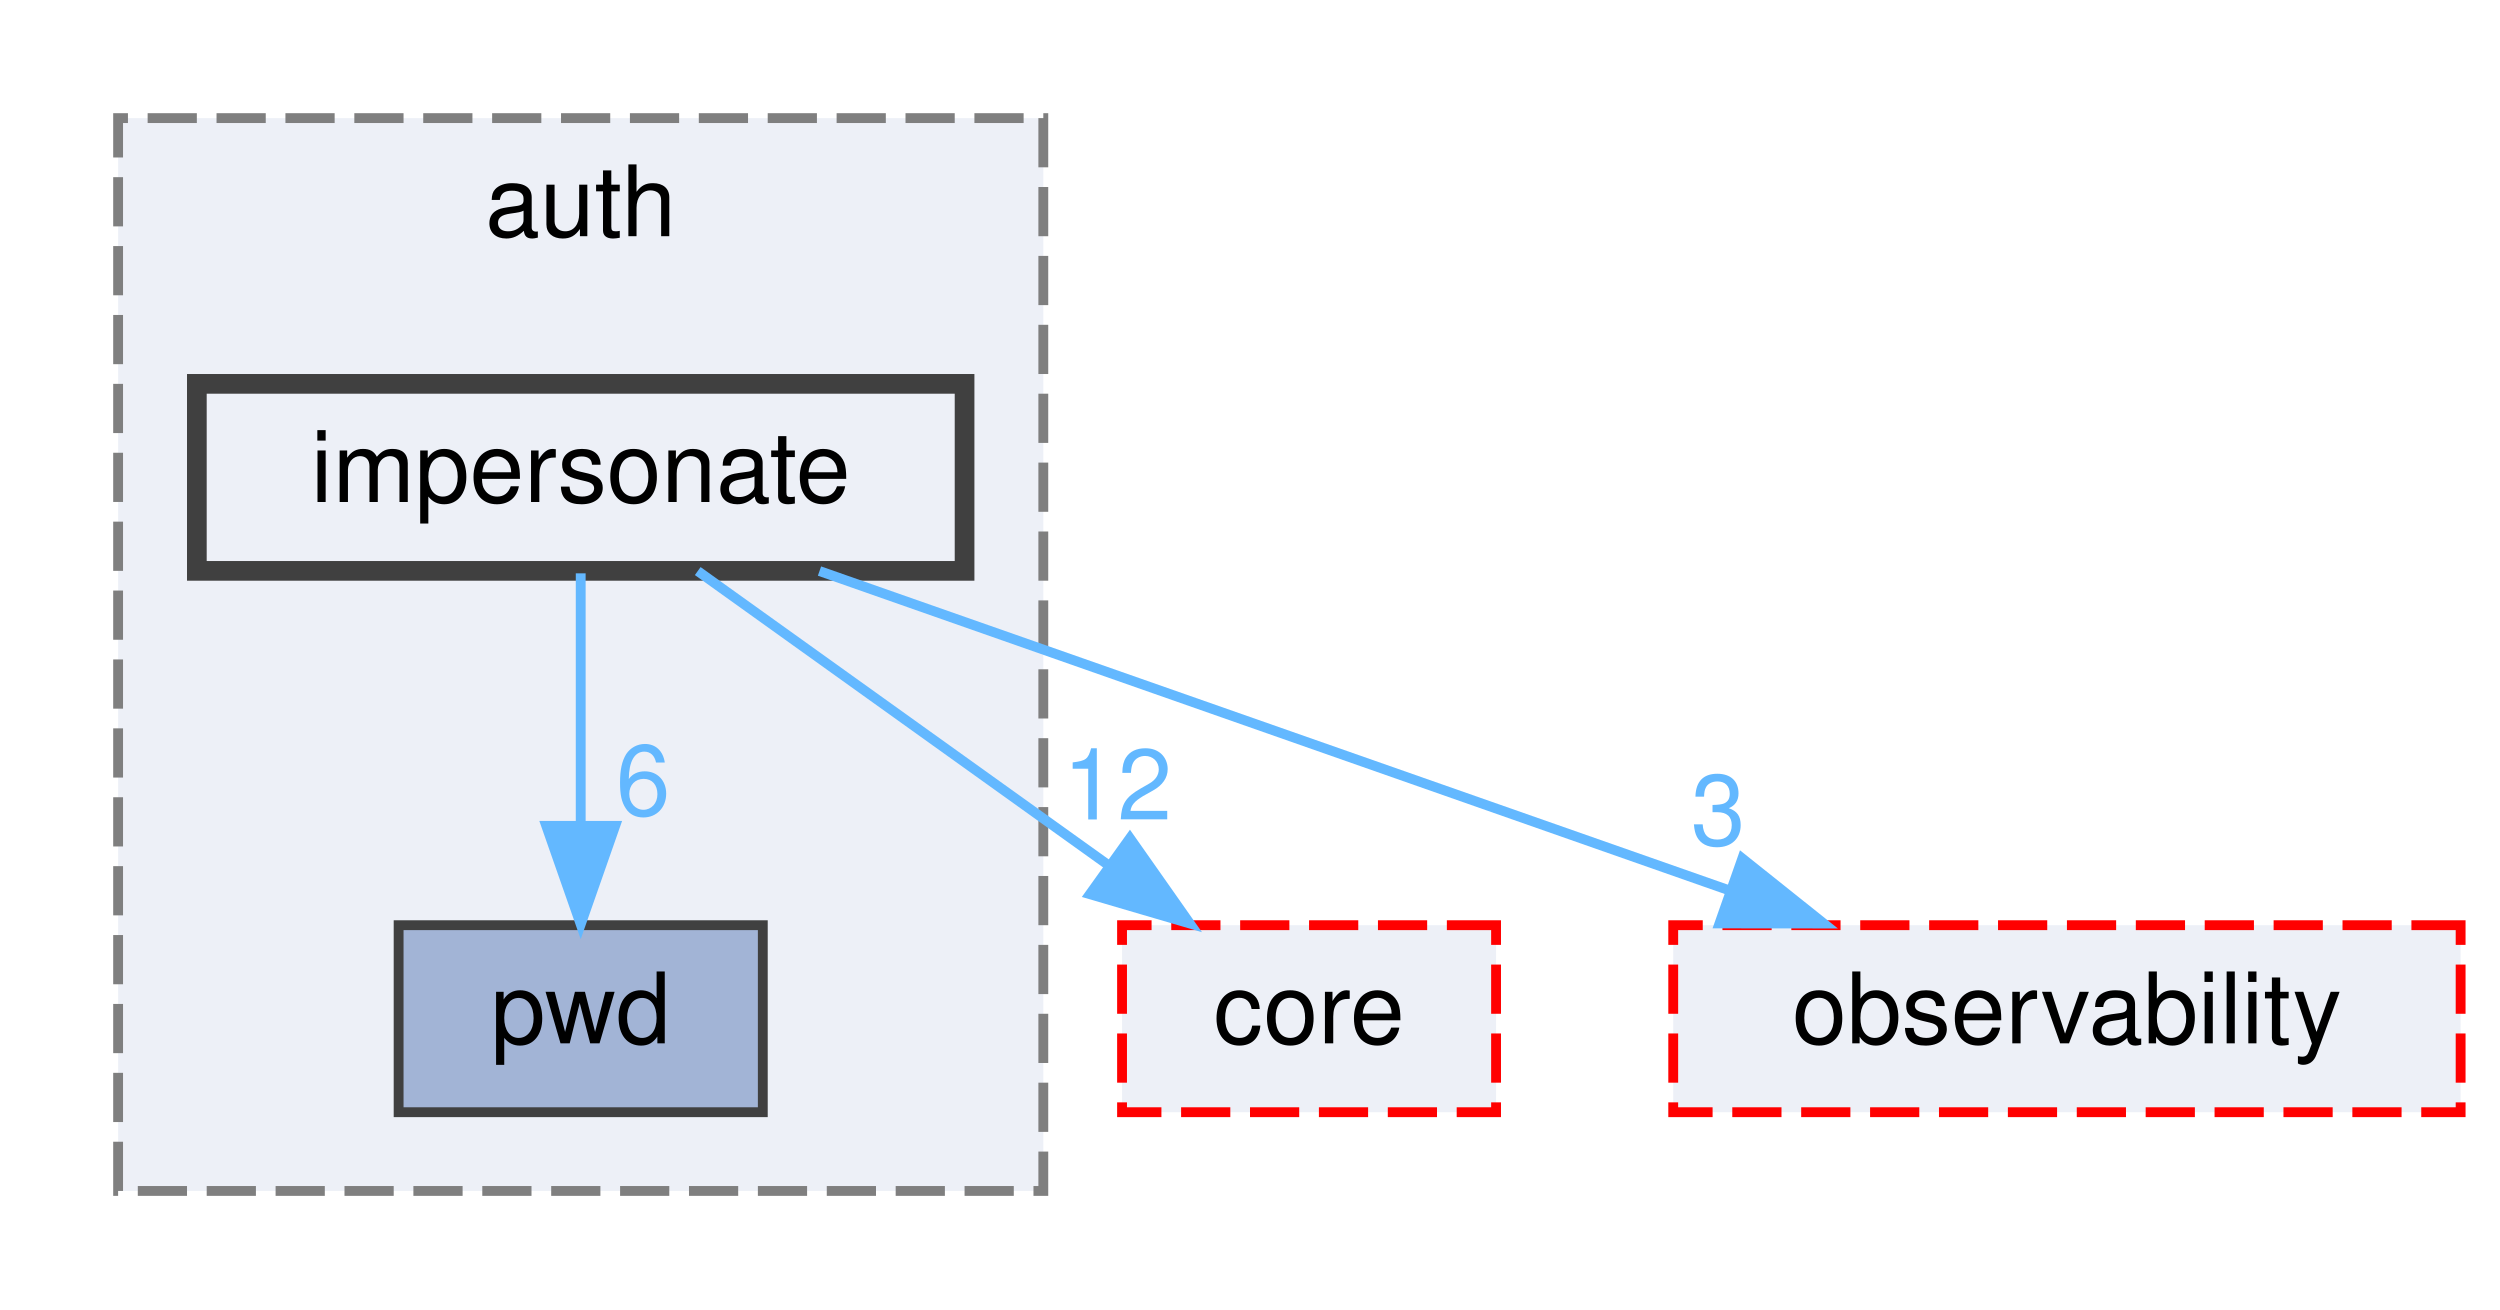
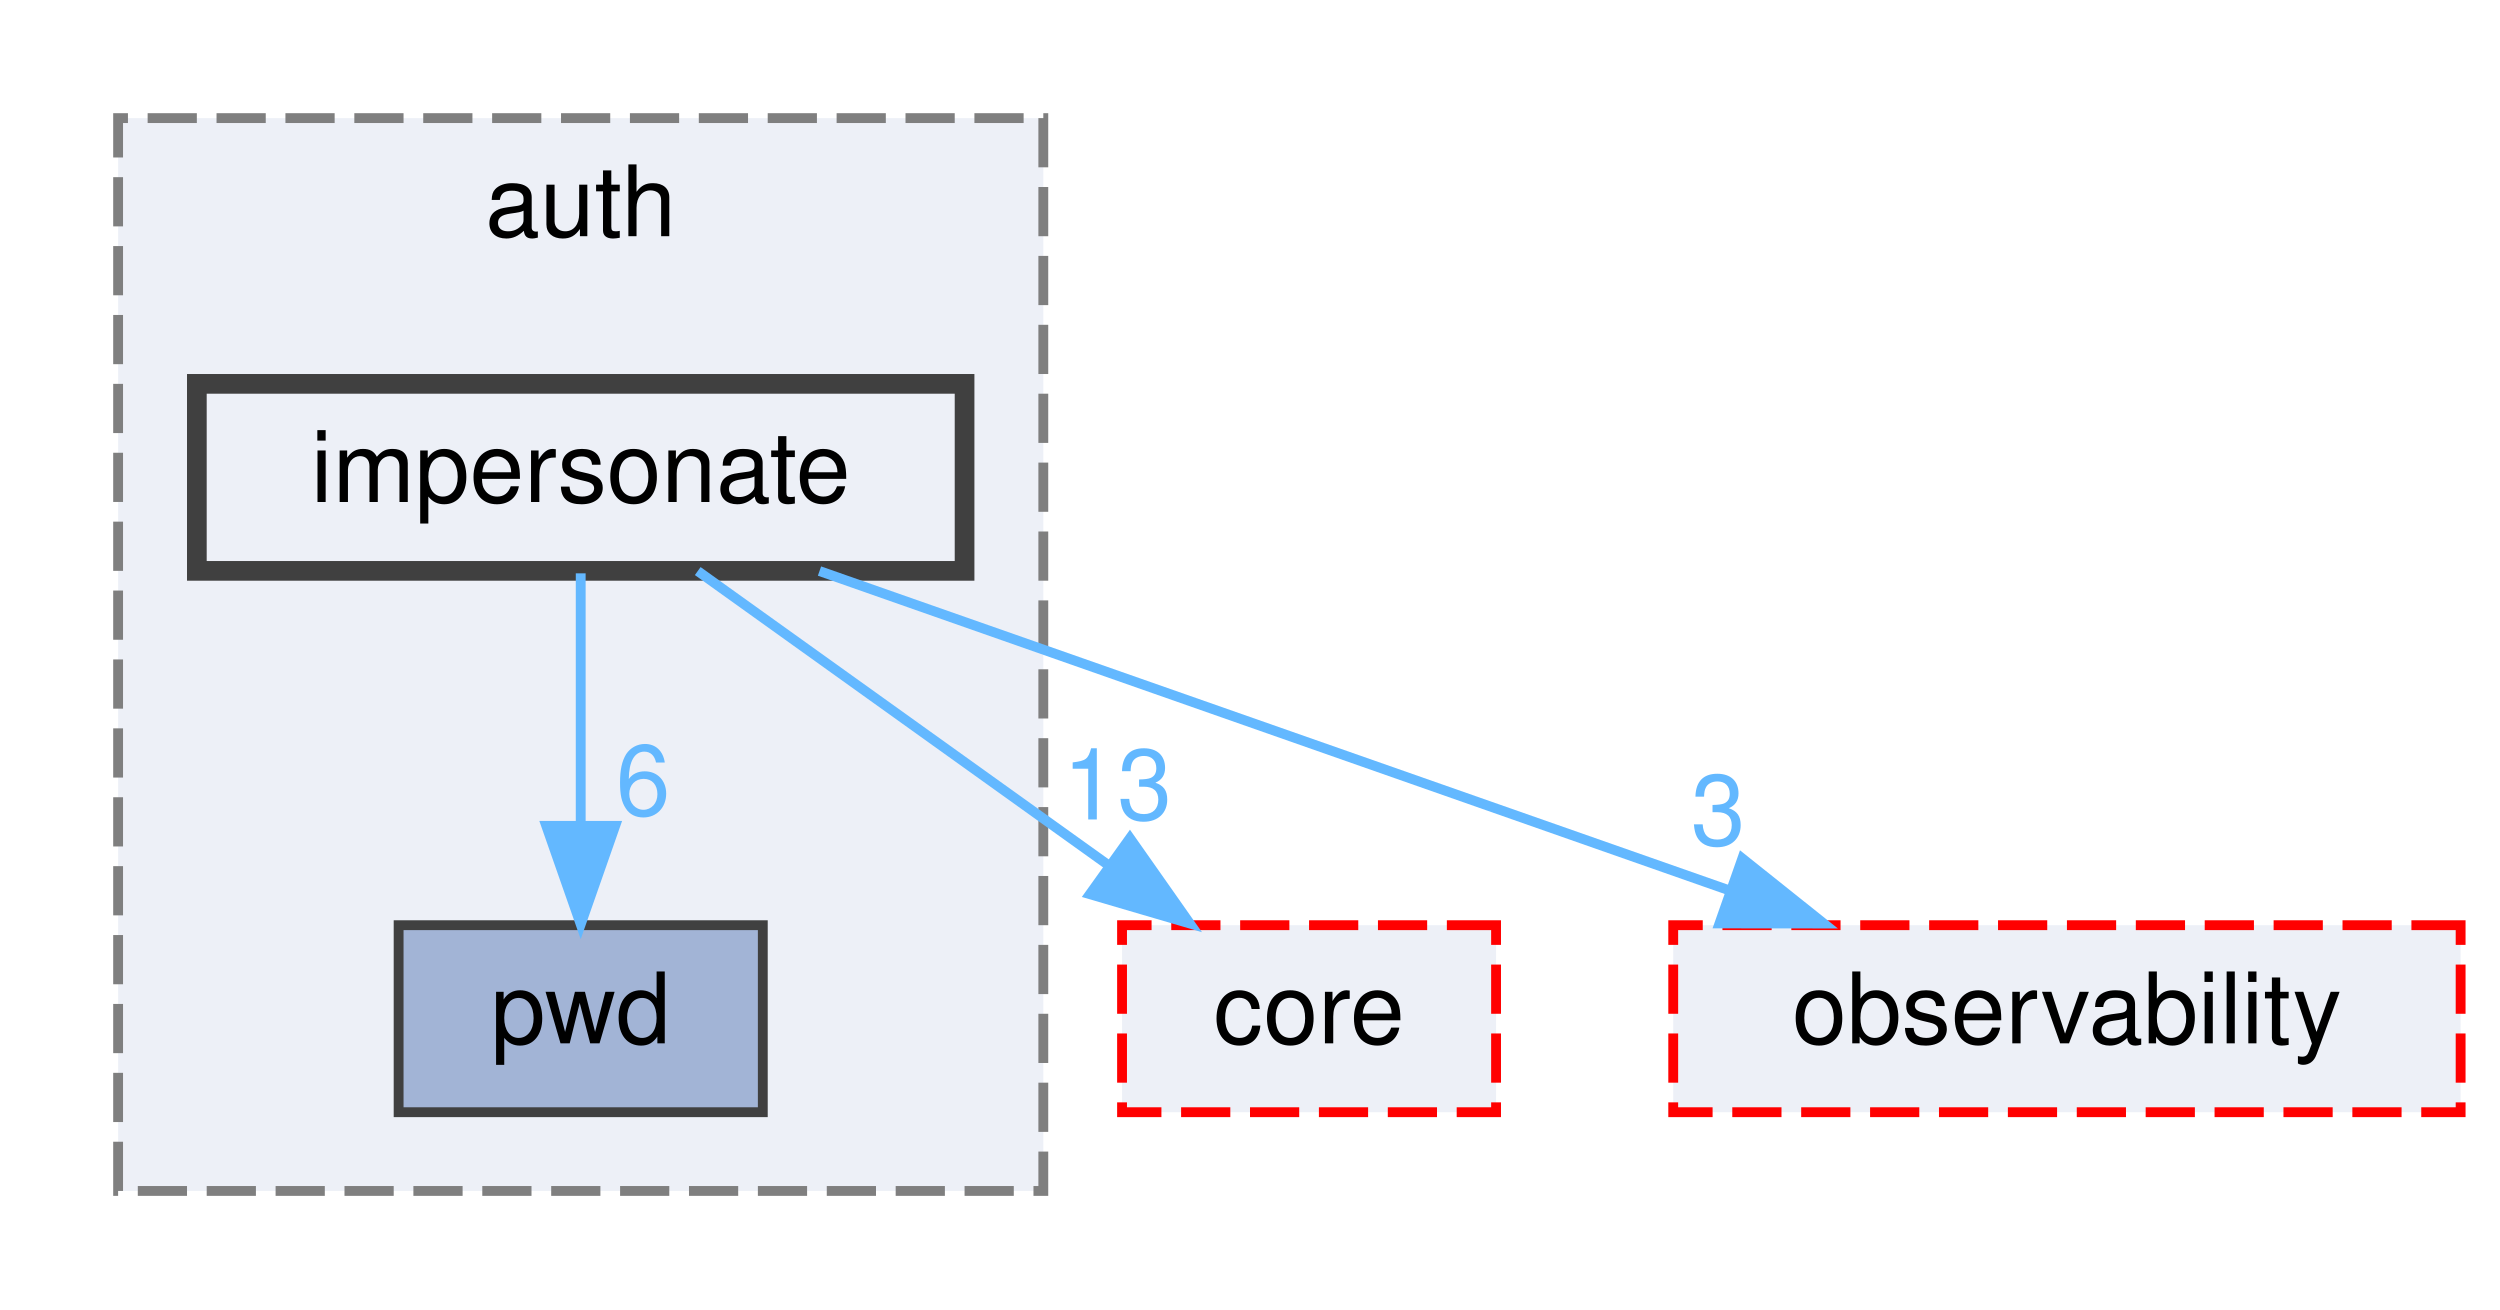
<svg xmlns="http://www.w3.org/2000/svg" xmlns:xlink="http://www.w3.org/1999/xlink" width="254pt" height="133pt" viewBox="0.00 0.00 254.00 133.00">
  <g id="graph0" class="graph" transform="scale(1 1) rotate(0) translate(4 129)">
    <g id="clust1" class="cluster">
      <g id="a_clust1">
        <a xlink:href="dir_ecb37285c0bc658c97bb749f37c59e79.html" target="_top" xlink:title="auth">
          <polygon fill="#edf0f7" stroke="#7f7f7f" stroke-dasharray="5,2" points="8,-8 8,-117 102,-117 102,-8 8,-8" />
          <text text-anchor="middle" x="55" y="-105" font-family="Helvetica,sans-Serif" font-size="10.00">auth</text>
        </a>
      </g>
    </g>
    <g id="node1" class="node">
      <g id="a_node1">
        <a xlink:href="dir_8871a34fceeeb416fb017aaac8b471ce.html" target="_top" xlink:title="pwd">
          <polygon fill="#a2b4d6" stroke="#404040" points="73.5,-35 36.5,-35 36.5,-16 73.5,-16 73.5,-35" />
          <text text-anchor="middle" x="55" y="-23" font-family="Helvetica,sans-Serif" font-size="10.00">pwd</text>
        </a>
      </g>
    </g>
    <g id="node2" class="node">
      <g id="a_node2">
        <a xlink:href="dir_d131f7d6b33c6a888827f4745d7c9b56.html" target="_top" xlink:title="impersonate">
          <polygon fill="#edf0f7" stroke="#404040" stroke-width="2" points="94,-90 16,-90 16,-71 94,-71 94,-90" />
          <text text-anchor="middle" x="55" y="-78" font-family="Helvetica,sans-Serif" font-size="10.00">impersonate</text>
        </a>
      </g>
    </g>
    <g id="edge1" class="edge">
      <g id="a_edge1">
        <a xlink:href="dir_000060_000089.html" target="_top">
          <path fill="none" stroke="#63b8ff" d="M55,-70.75C55,-63.8 55,-53.85 55,-45.13" />
          <polygon fill="#63b8ff" stroke="#63b8ff" points="58.5,-45.09 55,-35.09 51.5,-45.09 58.5,-45.09" />
        </a>
      </g>
      <g id="a_edge1-headlabel">
        <a xlink:href="dir_000060_000089.html" target="_top" xlink:title="6">
          <text text-anchor="middle" x="61.34" y="-46.18" font-family="Helvetica,sans-Serif" font-size="10.00" fill="#63b8ff">6</text>
        </a>
      </g>
    </g>
    <g id="node3" class="node">
      <g id="a_node3">
        <a xlink:href="dir_aebb8dcc11953d78e620bbef0b9e2183.html" target="_top" xlink:title="core">
          <polygon fill="#edf0f7" stroke="red" stroke-dasharray="5,2" points="148,-35 110,-35 110,-16 148,-16 148,-35" />
          <text text-anchor="middle" x="129" y="-23" font-family="Helvetica,sans-Serif" font-size="10.00">core</text>
        </a>
      </g>
    </g>
    <g id="edge2" class="edge">
      <g id="a_edge2">
        <a xlink:href="dir_000060_000028.html" target="_top">
          <path fill="none" stroke="#63b8ff" d="M66.89,-70.98C78.15,-62.92 95.29,-50.65 108.71,-41.03" />
          <polygon fill="#63b8ff" stroke="#63b8ff" points="110.8,-43.84 116.89,-35.17 106.73,-38.15 110.8,-43.84" />
        </a>
      </g>
      <g id="a_edge2-headlabel">
-         <a xlink:href="dir_000060_000028.html" target="_top" xlink:title="12">
-           <text text-anchor="middle" x="109.53" y="-45.74" font-family="Helvetica,sans-Serif" font-size="10.00" fill="#63b8ff">12</text>
+         <a xlink:href="dir_000060_000028.html" target="_top" xlink:title="13">
+           <text text-anchor="middle" x="109.53" y="-45.74" font-family="Helvetica,sans-Serif" font-size="10.00" fill="#63b8ff">13</text>
        </a>
      </g>
    </g>
    <g id="node4" class="node">
      <g id="a_node4">
        <a xlink:href="dir_b74ed0efa461d1dc3d2a2bcdca1c8270.html" target="_top" xlink:title="observability">
          <polygon fill="#edf0f7" stroke="red" stroke-dasharray="5,2" points="246,-35 166,-35 166,-16 246,-16 246,-35" />
          <text text-anchor="middle" x="206" y="-23" font-family="Helvetica,sans-Serif" font-size="10.00">observability</text>
        </a>
      </g>
    </g>
    <g id="edge3" class="edge">
      <g id="a_edge3">
        <a xlink:href="dir_000060_000074.html" target="_top">
          <path fill="none" stroke="#63b8ff" d="M79.26,-70.98C104.32,-62.19 143.63,-48.39 171.83,-38.49" />
          <polygon fill="#63b8ff" stroke="#63b8ff" points="173.02,-41.78 181.3,-35.17 170.7,-35.18 173.02,-41.78" />
        </a>
      </g>
      <g id="a_edge3-headlabel">
        <a xlink:href="dir_000060_000074.html" target="_top" xlink:title="3">
          <text text-anchor="middle" x="170.57" y="-43.15" font-family="Helvetica,sans-Serif" font-size="10.00" fill="#63b8ff">3</text>
        </a>
      </g>
    </g>
  </g>
</svg>
